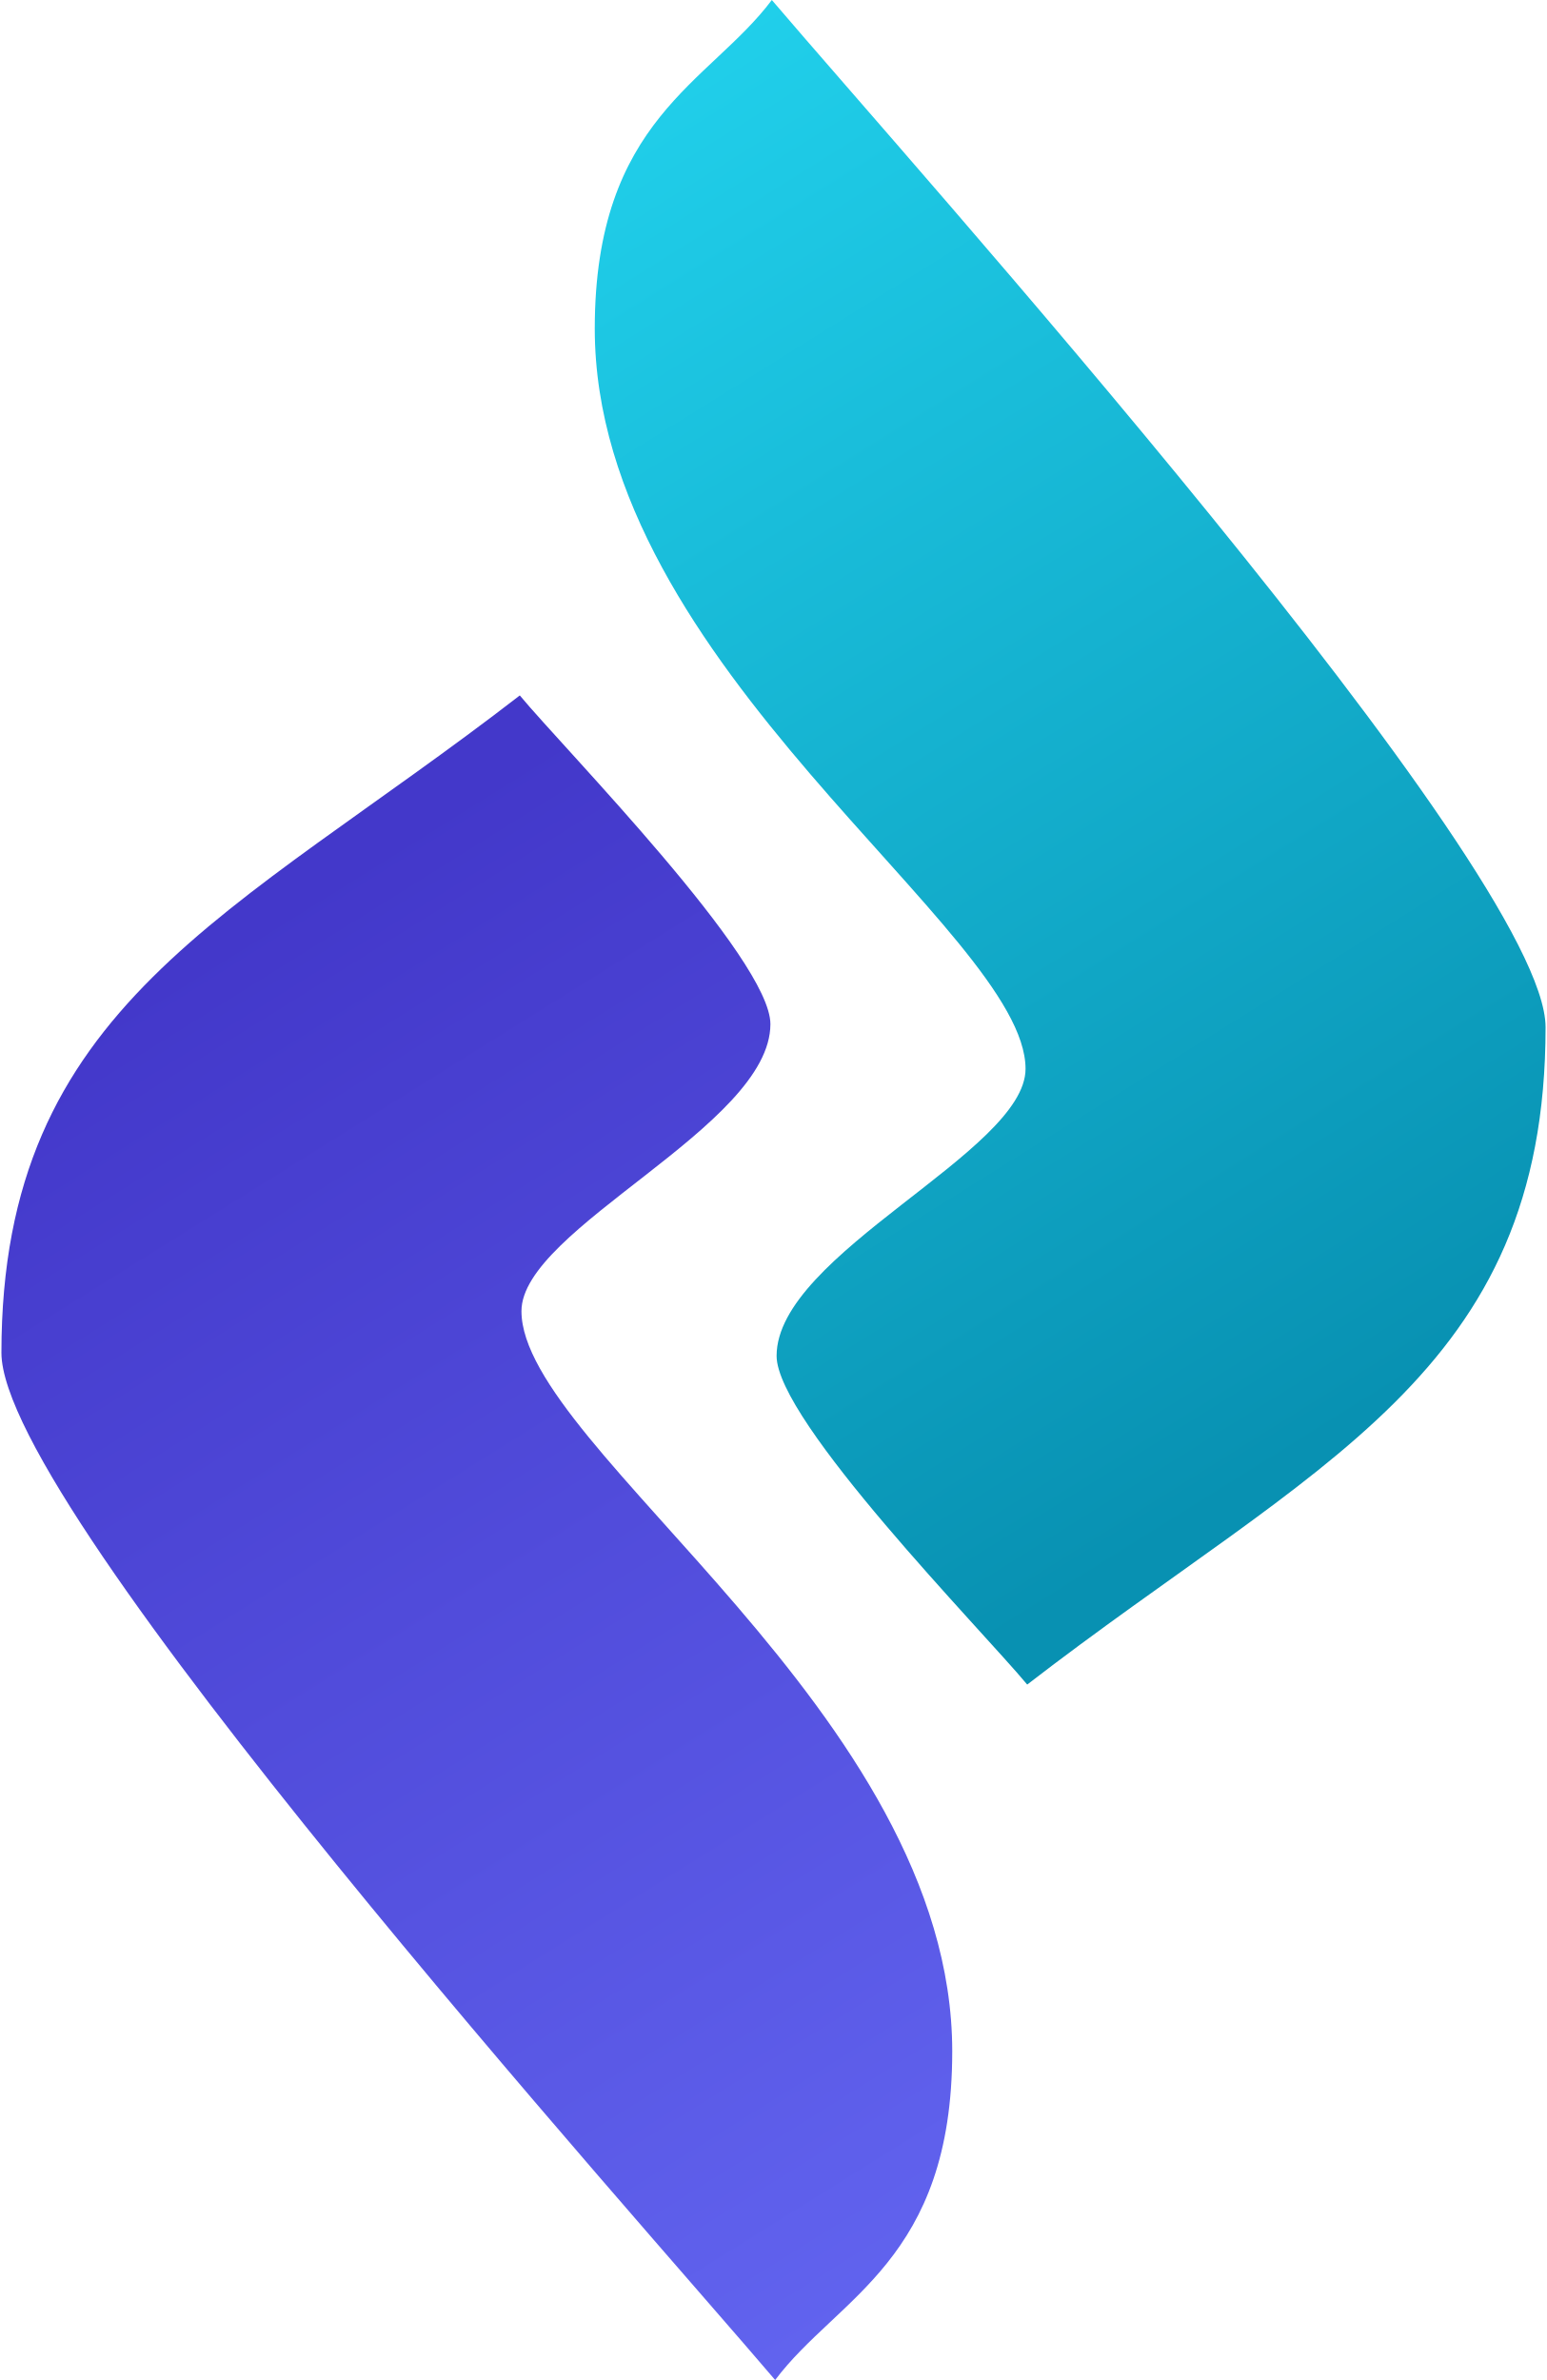
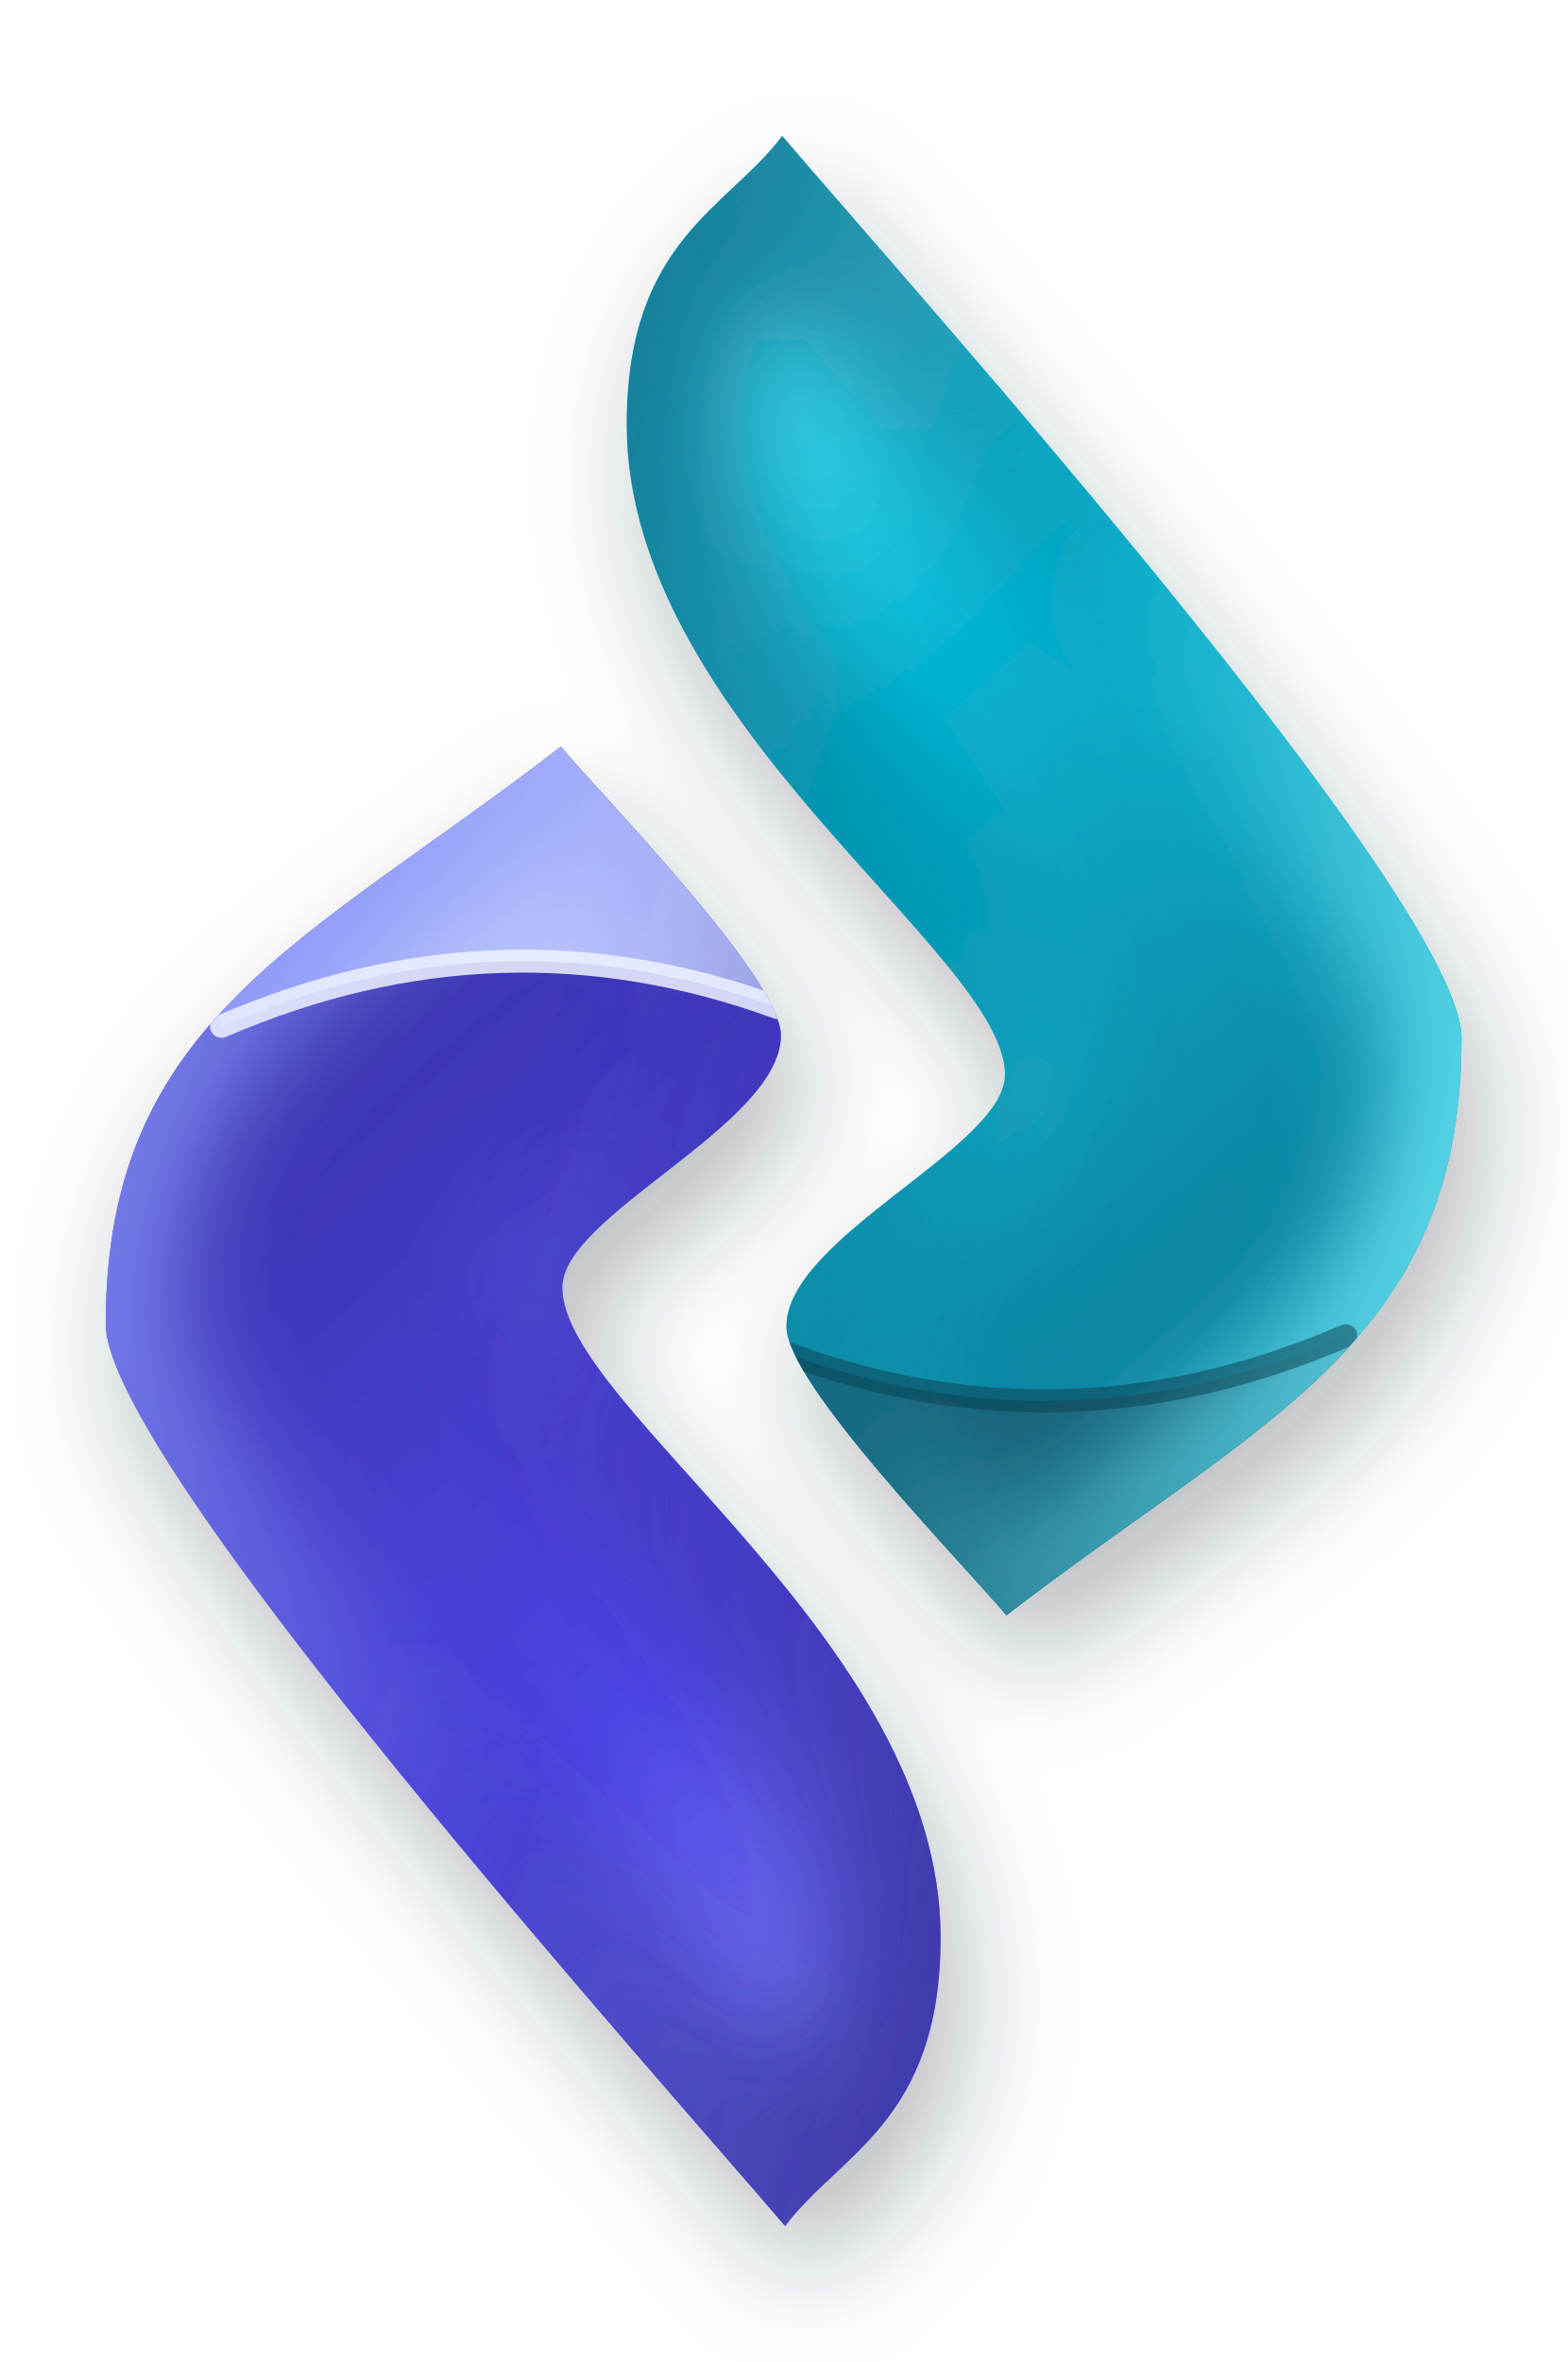
- <svg xmlns="http://www.w3.org/2000/svg" viewBox="0 0 65 100" role="img" aria-label="CyberKent">
+ <svg xmlns="http://www.w3.org/2000/svg" viewBox="-5 -6.5 75 113" role="img" aria-label="CyberKent">
  <style>
+     .on-dark { display: none }
    @media (prefers-color-scheme: dark) {
-       .upper-from { stop-color: #67e8f9 }
-       .upper-to   { stop-color: #22d3ee }
-       .lower-from { stop-color: #a5b4fc }
-       .lower-to   { stop-color: #6366f1 }
+       .on-light { display: none }
+       .on-dark { display: inline }
    }
  </style>
-   <defs>
-     <linearGradient id="upper" x1="0" y1="0" x2="0.35" y2="1">
-       <stop offset="0" stop-color="#22d3ee" class="upper-from" />
-       <stop offset="1" stop-color="#0891b2" class="upper-to" />
-     </linearGradient>
-     <linearGradient id="lower" x1="0" y1="0" x2="0.35" y2="1">
-       <stop offset="0" stop-color="#6366f1" class="lower-from" />
-       <stop offset="1" stop-color="#4338ca" class="lower-to" />
-     </linearGradient>
-   </defs>
-   <path transform="rotate(180 32.5 50)" fill="url(#lower)" d="M32.43 0C38.25 6.84 64.94 36.55 64.94 43.16C64.94 57.77 55.25 61.44 43.16 70.78C41.25 68.48 32.63 59.71 32.63 56.97C32.63 52.68 43.09 48.39 43.09 44.91C43.09 39.13 24.99 28.01 24.99 13.81C24.99 5.01 29.81 3.49 32.43 0Z" />
-   <path fill="url(#upper)" d="M32.43 0C38.25 6.84 64.94 36.55 64.94 43.16C64.94 57.77 55.25 61.44 43.16 70.78C41.25 68.48 32.63 59.71 32.63 56.97C32.63 52.68 43.09 48.39 43.09 44.91C43.09 39.13 24.99 28.01 24.99 13.81C24.99 5.01 29.81 3.49 32.43 0Z" />
+   <g class="on-light">
+     <defs>
+       <path id="l-blade" d="M32.43 0C38.25 6.84 64.94 36.55 64.94 43.16C64.94 57.77 55.25 61.44 43.16 70.78C41.25 68.48 32.63 59.71 32.63 56.97C32.63 52.68 43.09 48.39 43.09 44.91C43.09 39.13 24.99 28.01 24.99 13.81C24.99 5.01 29.81 3.49 32.43 0Z" />
+       <path id="l-facet" d="M32.8 58.3Q46.1 63.15 59.4 57.4L72 96 20 96Z" />
+       <path id="l-crease" d="M32.8 58.3Q46.1 63.15 59.4 57.4" fill="none" />
+       <clipPath id="l-clip-upper">
+         <use href="#l-blade" />
+       </clipPath>
+       <clipPath id="l-clip-lower">
+         <use href="#l-blade" transform="rotate(180 32.5 50)" />
+       </clipPath>
+       <linearGradient id="l-base-upper" x1="0.12" y1="0" x2="0.62" y2="1">
+         <stop offset="0" stop-color="#67e8f9" />
+         <stop offset="0.38" stop-color="#06b6d4" />
+         <stop offset="1" stop-color="#0e7490" />
+       </linearGradient>
+       <linearGradient id="l-sheen-upper" x1="0" y1="0.25" x2="1" y2="0.75">
+         <stop offset="0.45" stop-color="#67e8f9" stop-opacity="0" />
+         <stop offset="1" stop-color="#67e8f9" stop-opacity="0.95" />
+       </linearGradient>
+       <linearGradient id="l-ao-upper" x1="1" y1="0.8" x2="0" y2="0.2">
+         <stop offset="0.4" stop-color="#0e7490" stop-opacity="0" />
+         <stop offset="1" stop-color="#0e7490" stop-opacity="0.9" />
+       </linearGradient>
+       <linearGradient id="l-facet-upper" x1="0" y1="0" x2="0.85" y2="1">
+         <stop offset="0" stop-color="#1b6b83" />
+         <stop offset="1" stop-color="#0d4a5c" />
+       </linearGradient>
+       <linearGradient id="l-base-lower" x1="0.12" y1="0" x2="0.62" y2="1">
+         <stop offset="0" stop-color="#818cf8" />
+         <stop offset="0.38" stop-color="#4f46e5" />
+         <stop offset="1" stop-color="#3730a3" />
+       </linearGradient>
+       <linearGradient id="l-sheen-lower" x1="0" y1="0.25" x2="1" y2="0.75">
+         <stop offset="0.45" stop-color="#818cf8" stop-opacity="0" />
+         <stop offset="1" stop-color="#818cf8" stop-opacity="0.95" />
+       </linearGradient>
+       <linearGradient id="l-ao-lower" x1="1" y1="0.8" x2="0" y2="0.2">
+         <stop offset="0.4" stop-color="#3730a3" stop-opacity="0" />
+         <stop offset="1" stop-color="#3730a3" stop-opacity="0.9" />
+       </linearGradient>
+       <linearGradient id="l-facet-lower" x1="0" y1="0" x2="0.85" y2="1">
+         <stop offset="0" stop-color="#c7d2fe" />
+         <stop offset="1" stop-color="#8f9cf9" />
+       </linearGradient>
+       <filter id="l-soften" x="-30%" y="-30%" width="160%" height="160%">
+         <feGaussianBlur stdDeviation="2.4" />
+       </filter>
+       <filter id="l-cast" x="-25%" y="-25%" width="150%" height="150%">
+         <feDropShadow dx="1" dy="2.6" stdDeviation="2.6" flood-color="#1e293b" flood-opacity="0.32" />
+       </filter>
+     </defs>
+     <g filter="url(#l-cast)">
+       <g clip-path="url(#l-clip-lower)">
+         <use href="#l-blade" transform="rotate(180 32.5 50)" fill="url(#l-base-lower)" />
+         <use href="#l-facet" transform="rotate(180 32.5 50)" fill="url(#l-facet-lower)" />
+         <use href="#l-blade" transform="rotate(180 32.5 50)" fill="none" stroke="url(#l-ao-lower)" stroke-width="11" filter="url(#l-soften)" />
+         <use href="#l-blade" transform="rotate(180 32.5 50)" fill="none" stroke="url(#l-sheen-lower)" stroke-width="7" filter="url(#l-soften)" />
+         <use href="#l-crease" transform="rotate(180 32.5 50)" stroke="#eef2ff" stroke-opacity="0.85" stroke-width="1.1" stroke-linecap="round" />
+       </g>
+       <g clip-path="url(#l-clip-upper)">
+         <use href="#l-blade" fill="url(#l-base-upper)" />
+         <use href="#l-facet" fill="url(#l-facet-upper)" />
+         <use href="#l-blade" fill="none" stroke="url(#l-ao-upper)" stroke-width="11" filter="url(#l-soften)" />
+         <use href="#l-blade" fill="none" stroke="url(#l-sheen-upper)" stroke-width="7" filter="url(#l-soften)" />
+         <use href="#l-crease" stroke="#0b3f4e" stroke-opacity="0.5" stroke-width="1.1" stroke-linecap="round" />
+       </g>
+     </g>
+   </g>
+   <g class="on-dark">
+     <defs>
+       <path id="d-blade" d="M32.43 0C38.25 6.84 64.94 36.55 64.94 43.16C64.94 57.77 55.25 61.44 43.16 70.78C41.25 68.48 32.63 59.71 32.63 56.97C32.63 52.68 43.09 48.39 43.09 44.91C43.09 39.13 24.99 28.01 24.99 13.81C24.99 5.01 29.81 3.49 32.43 0Z" />
+       <path id="d-facet" d="M32.8 58.3Q46.1 63.15 59.4 57.4L72 96 20 96Z" />
+       <path id="d-crease" d="M32.8 58.3Q46.1 63.15 59.4 57.4" fill="none" />
+       <clipPath id="d-clip-upper">
+         <use href="#d-blade" />
+       </clipPath>
+       <clipPath id="d-clip-lower">
+         <use href="#d-blade" transform="rotate(180 32.5 50)" />
+       </clipPath>
+       <linearGradient id="d-base-upper" x1="0.12" y1="0" x2="0.62" y2="1">
+         <stop offset="0" stop-color="#a5f3fc" />
+         <stop offset="0.38" stop-color="#22d3ee" />
+         <stop offset="1" stop-color="#0e7490" />
+       </linearGradient>
+       <linearGradient id="d-sheen-upper" x1="0" y1="0.25" x2="1" y2="0.75">
+         <stop offset="0.45" stop-color="#a5f3fc" stop-opacity="0" />
+         <stop offset="1" stop-color="#a5f3fc" stop-opacity="0.95" />
+       </linearGradient>
+       <linearGradient id="d-ao-upper" x1="1" y1="0.8" x2="0" y2="0.2">
+         <stop offset="0.4" stop-color="#0e7490" stop-opacity="0" />
+         <stop offset="1" stop-color="#0e7490" stop-opacity="0.9" />
+       </linearGradient>
+       <linearGradient id="d-facet-upper" x1="0" y1="0" x2="0.85" y2="1">
+         <stop offset="0" stop-color="#1b6b83" />
+         <stop offset="1" stop-color="#0d4a5c" />
+       </linearGradient>
+       <linearGradient id="d-base-lower" x1="0.12" y1="0" x2="0.62" y2="1">
+         <stop offset="0" stop-color="#a5b4fc" />
+         <stop offset="0.38" stop-color="#6366f1" />
+         <stop offset="1" stop-color="#3730a3" />
+       </linearGradient>
+       <linearGradient id="d-sheen-lower" x1="0" y1="0.25" x2="1" y2="0.75">
+         <stop offset="0.45" stop-color="#a5b4fc" stop-opacity="0" />
+         <stop offset="1" stop-color="#a5b4fc" stop-opacity="0.95" />
+       </linearGradient>
+       <linearGradient id="d-ao-lower" x1="1" y1="0.8" x2="0" y2="0.2">
+         <stop offset="0.4" stop-color="#3730a3" stop-opacity="0" />
+         <stop offset="1" stop-color="#3730a3" stop-opacity="0.9" />
+       </linearGradient>
+       <linearGradient id="d-facet-lower" x1="0" y1="0" x2="0.85" y2="1">
+         <stop offset="0" stop-color="#dbe1ff" />
+         <stop offset="1" stop-color="#a5b4fc" />
+       </linearGradient>
+       <filter id="d-soften" x="-30%" y="-30%" width="160%" height="160%">
+         <feGaussianBlur stdDeviation="2.4" />
+       </filter>
+       <filter id="d-cast" x="-25%" y="-25%" width="150%" height="150%">
+         <feDropShadow dx="1" dy="2.6" stdDeviation="2.6" flood-color="#000000" flood-opacity="0.55" />
+       </filter>
+     </defs>
+     <g filter="url(#d-cast)">
+       <g clip-path="url(#d-clip-lower)">
+         <use href="#d-blade" transform="rotate(180 32.5 50)" fill="url(#d-base-lower)" />
+         <use href="#d-facet" transform="rotate(180 32.5 50)" fill="url(#d-facet-lower)" />
+         <use href="#d-blade" transform="rotate(180 32.5 50)" fill="none" stroke="url(#d-ao-lower)" stroke-width="11" filter="url(#d-soften)" />
+         <use href="#d-blade" transform="rotate(180 32.5 50)" fill="none" stroke="url(#d-sheen-lower)" stroke-width="7" filter="url(#d-soften)" />
+         <use href="#d-crease" transform="rotate(180 32.5 50)" stroke="#eef2ff" stroke-opacity="0.9" stroke-width="1.1" stroke-linecap="round" />
+       </g>
+       <g clip-path="url(#d-clip-upper)">
+         <use href="#d-blade" fill="url(#d-base-upper)" />
+         <use href="#d-facet" fill="url(#d-facet-upper)" />
+         <use href="#d-blade" fill="none" stroke="url(#d-ao-upper)" stroke-width="11" filter="url(#d-soften)" />
+         <use href="#d-blade" fill="none" stroke="url(#d-sheen-upper)" stroke-width="7" filter="url(#d-soften)" />
+         <use href="#d-crease" stroke="#0b3f4e" stroke-opacity="0.55" stroke-width="1.1" stroke-linecap="round" />
+       </g>
+     </g>
+   </g>
</svg>
